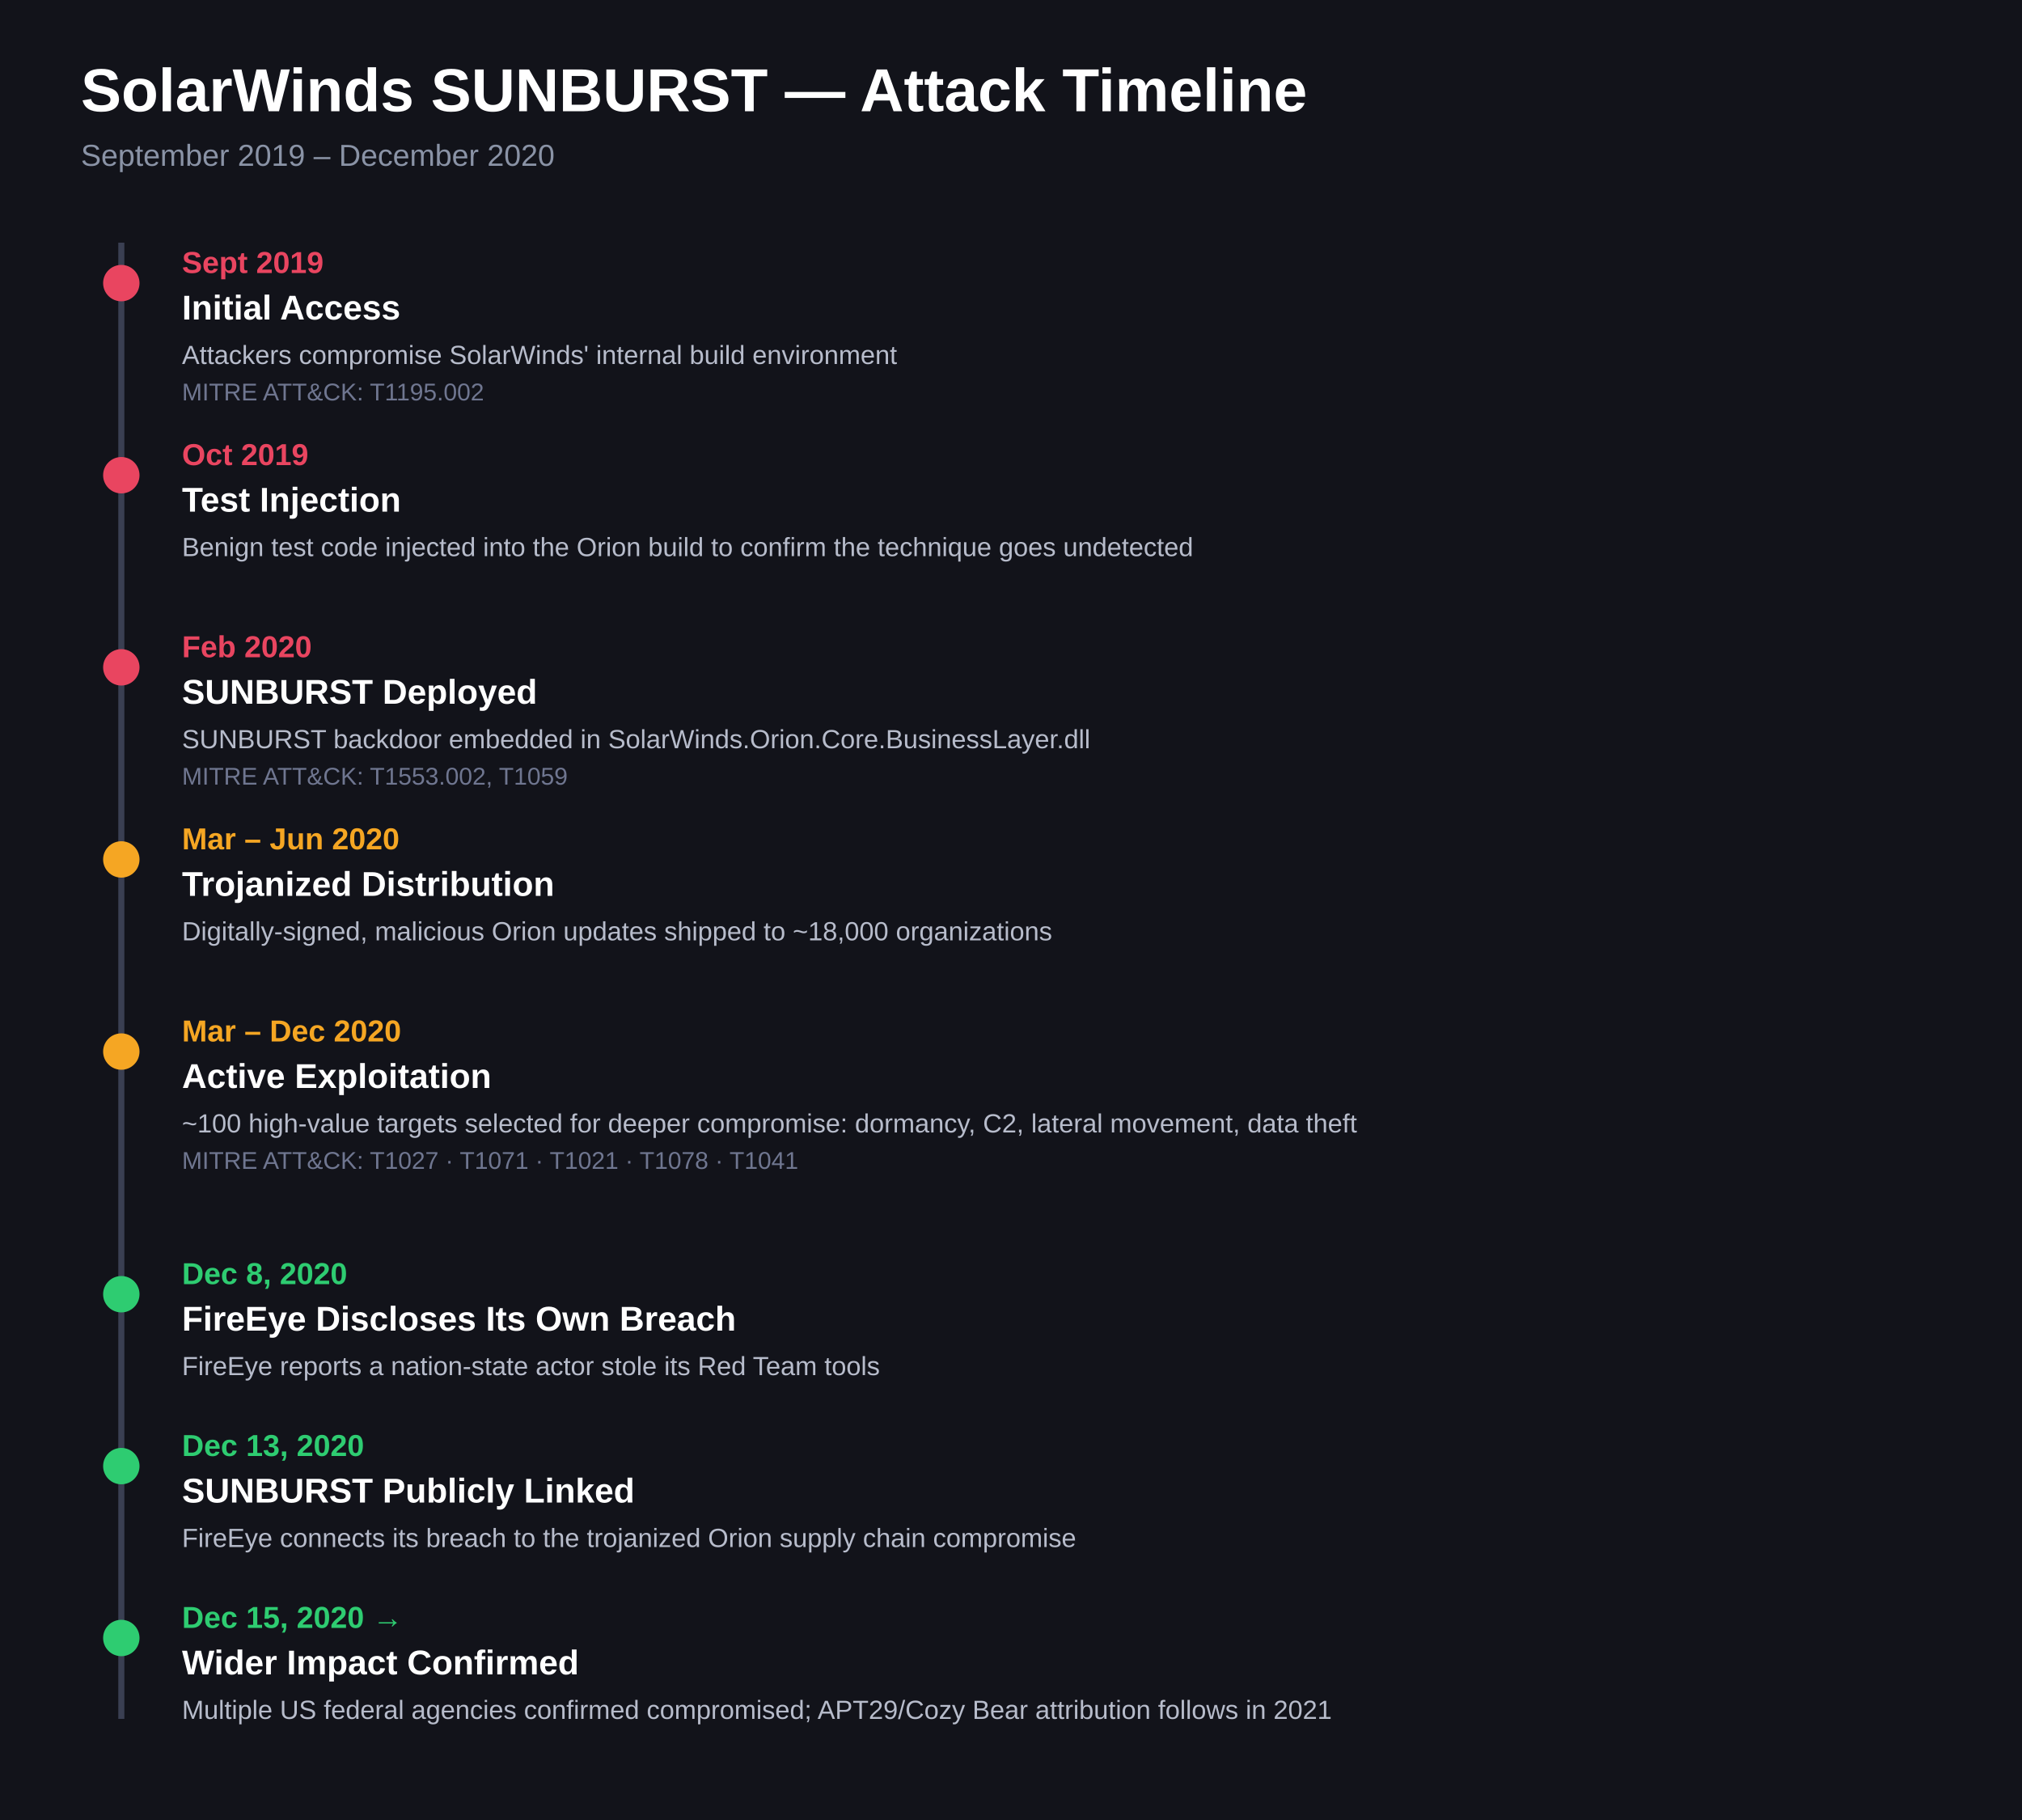
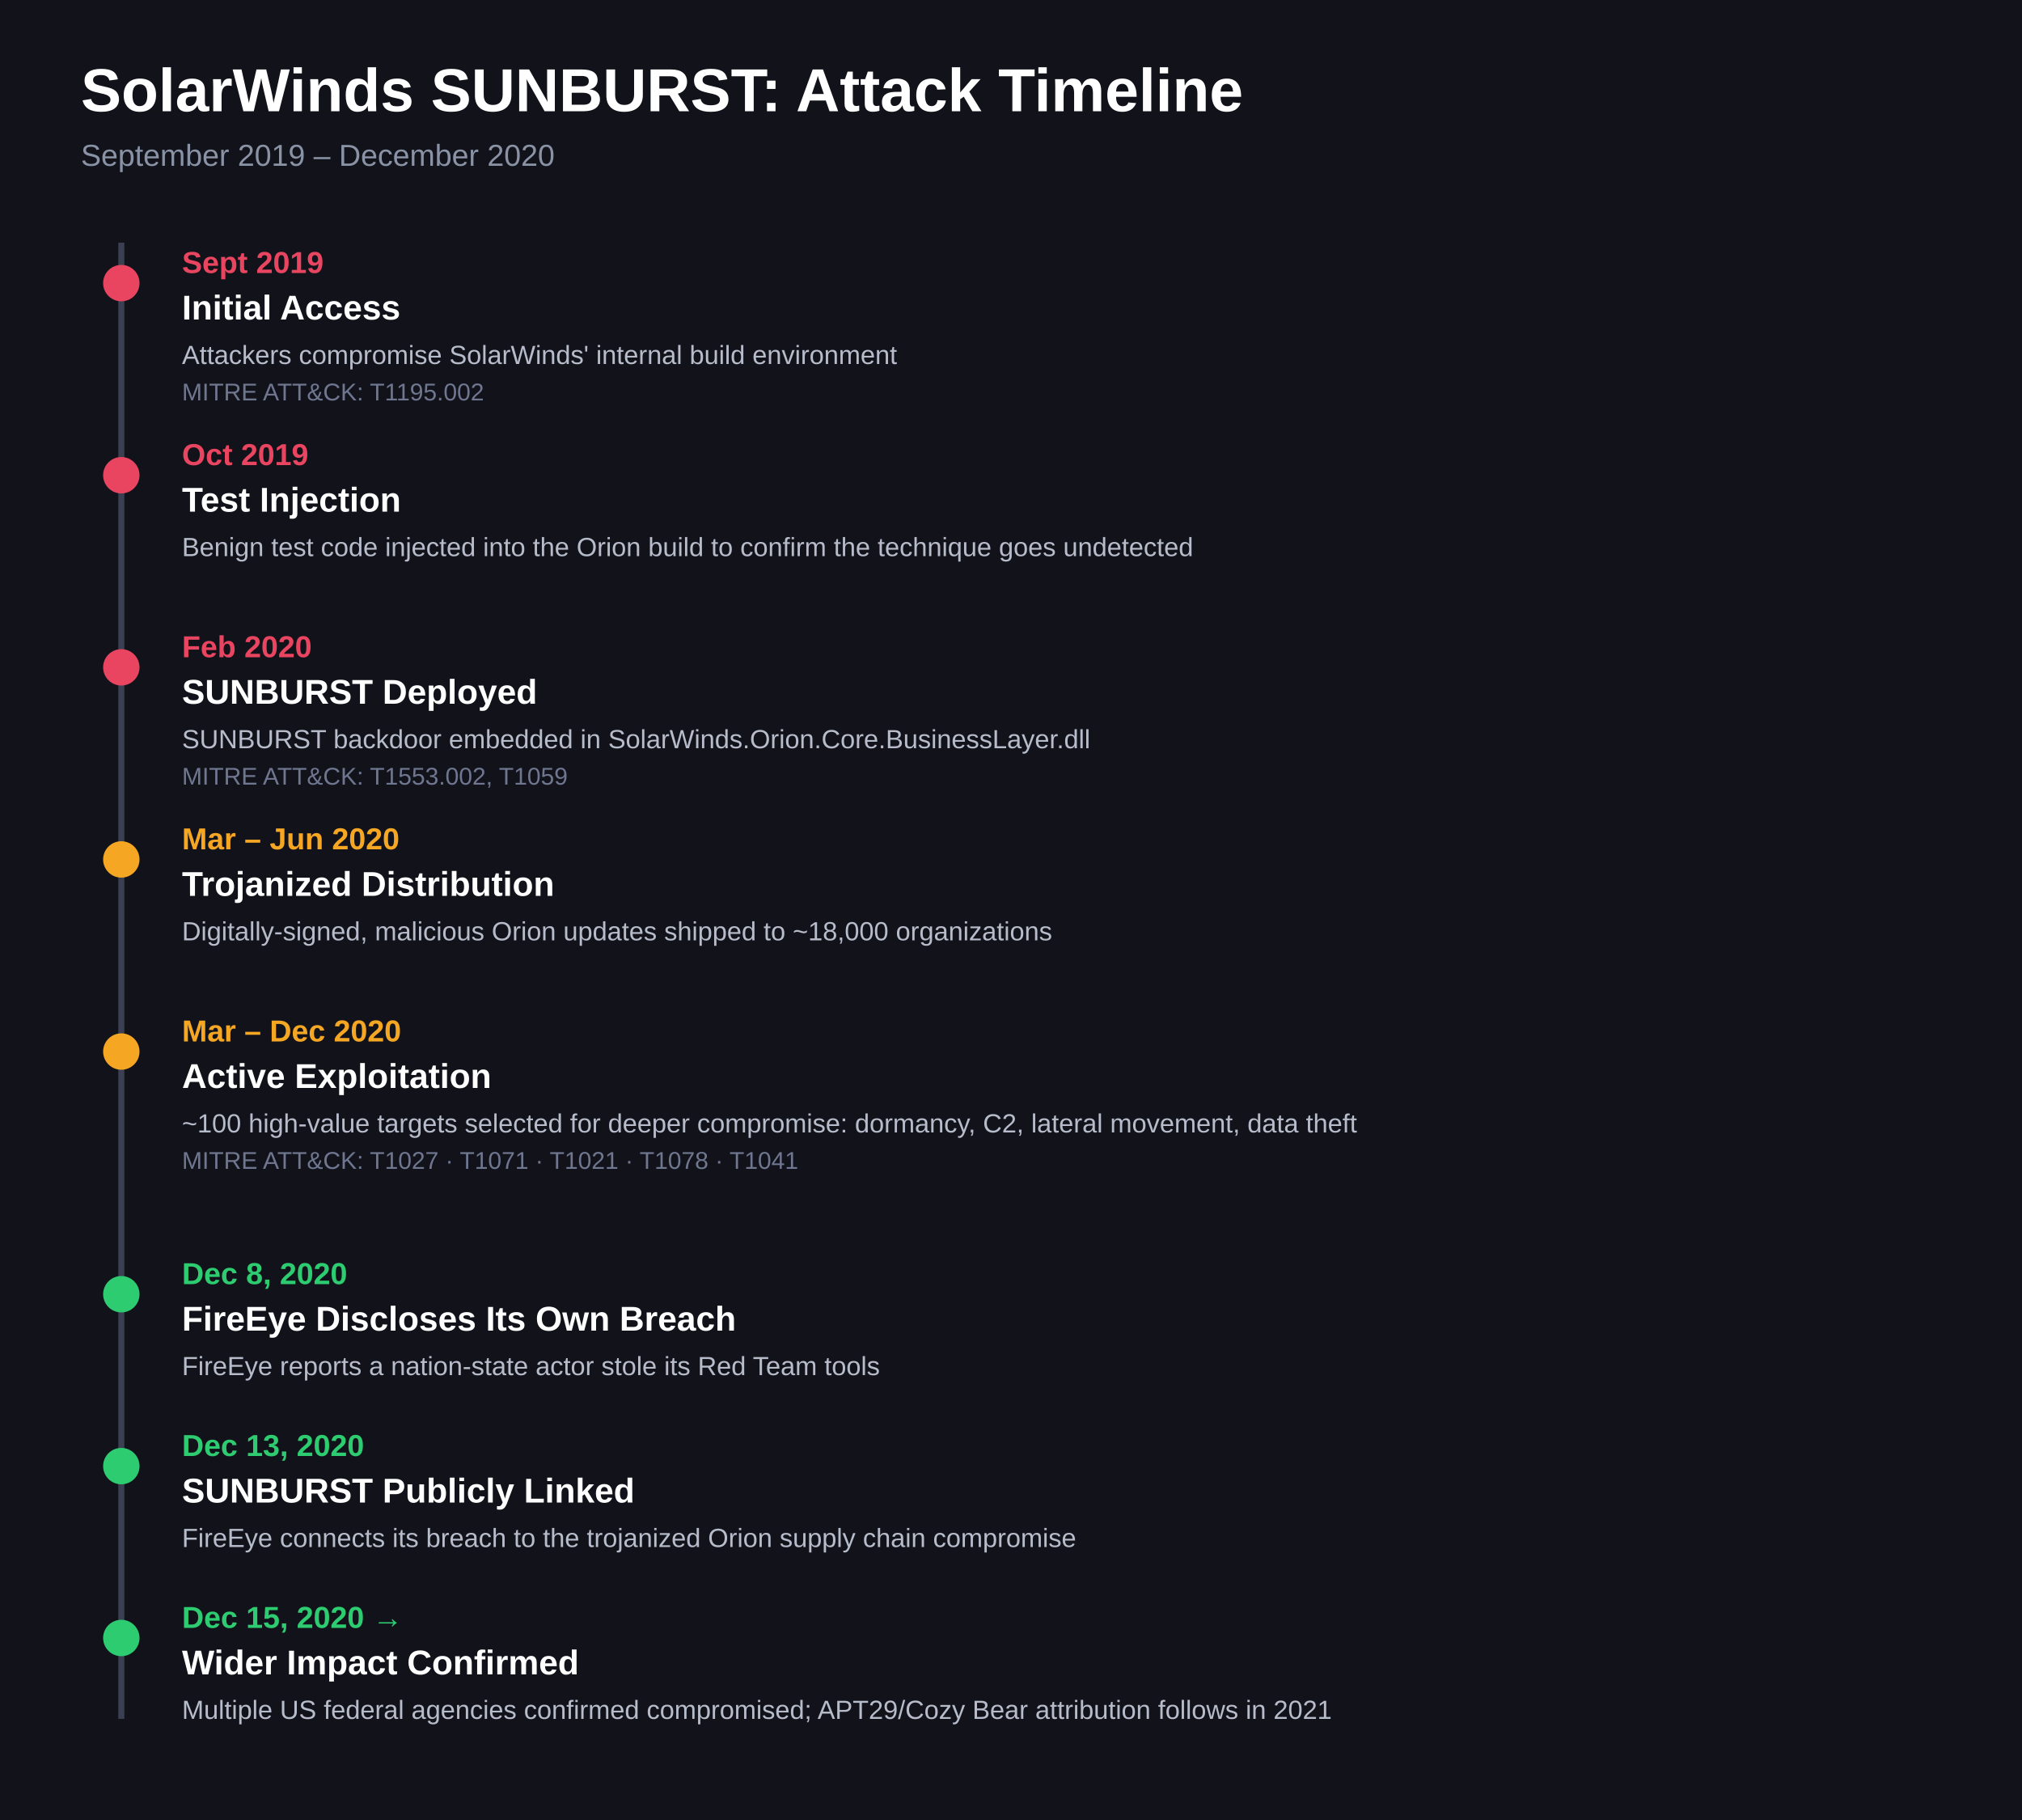
<svg xmlns="http://www.w3.org/2000/svg" viewBox="0 0 1000 900" font-family="Segoe UI, Arial, sans-serif">
  <rect width="1000" height="900" fill="#12131a" />
-   <text x="40" y="55" fill="#ffffff" font-size="30" font-weight="700">SolarWinds SUNBURST — Attack Timeline</text>
+   <text x="40" y="55" fill="#ffffff" font-size="30" font-weight="700">SolarWinds SUNBURST: Attack Timeline</text>
  <text x="40" y="82" fill="#8a93a6" font-size="15">September 2019 – December 2020</text>
  <line x1="60" y1="120" x2="60" y2="850" stroke="#3a3f52" stroke-width="3" />
  <g>
    <circle cx="60" cy="140" r="9" fill="#e94560" />
    <text x="90" y="135" fill="#e94560" font-size="15" font-weight="700">Sept 2019</text>
    <text x="90" y="158" fill="#ffffff" font-size="17" font-weight="600">Initial Access</text>
    <text x="90" y="180" fill="#b7bccb" font-size="13">Attackers compromise SolarWinds' internal build environment</text>
    <text x="90" y="198" fill="#6f7690" font-size="12">MITRE ATT&amp;CK: T1195.002</text>
  </g>
  <g>
    <circle cx="60" cy="235" r="9" fill="#e94560" />
    <text x="90" y="230" fill="#e94560" font-size="15" font-weight="700">Oct 2019</text>
    <text x="90" y="253" fill="#ffffff" font-size="17" font-weight="600">Test Injection</text>
    <text x="90" y="275" fill="#b7bccb" font-size="13">Benign test code injected into the Orion build to confirm the technique goes undetected</text>
  </g>
  <g>
    <circle cx="60" cy="330" r="9" fill="#e94560" />
    <text x="90" y="325" fill="#e94560" font-size="15" font-weight="700">Feb 2020</text>
    <text x="90" y="348" fill="#ffffff" font-size="17" font-weight="600">SUNBURST Deployed</text>
    <text x="90" y="370" fill="#b7bccb" font-size="13">SUNBURST backdoor embedded in SolarWinds.Orion.Core.BusinessLayer.dll</text>
    <text x="90" y="388" fill="#6f7690" font-size="12">MITRE ATT&amp;CK: T1553.002, T1059</text>
  </g>
  <g>
    <circle cx="60" cy="425" r="9" fill="#f5a623" />
    <text x="90" y="420" fill="#f5a623" font-size="15" font-weight="700">Mar – Jun 2020</text>
    <text x="90" y="443" fill="#ffffff" font-size="17" font-weight="600">Trojanized Distribution</text>
    <text x="90" y="465" fill="#b7bccb" font-size="13">Digitally-signed, malicious Orion updates shipped to ~18,000 organizations</text>
  </g>
  <g>
    <circle cx="60" cy="520" r="9" fill="#f5a623" />
    <text x="90" y="515" fill="#f5a623" font-size="15" font-weight="700">Mar – Dec 2020</text>
    <text x="90" y="538" fill="#ffffff" font-size="17" font-weight="600">Active Exploitation</text>
    <text x="90" y="560" fill="#b7bccb" font-size="13">~100 high-value targets selected for deeper compromise: dormancy, C2, lateral movement, data theft</text>
    <text x="90" y="578" fill="#6f7690" font-size="12">MITRE ATT&amp;CK: T1027 · T1071 · T1021 · T1078 · T1041</text>
  </g>
  <g>
    <circle cx="60" cy="640" r="9" fill="#2ecc71" />
    <text x="90" y="635" fill="#2ecc71" font-size="15" font-weight="700">Dec 8, 2020</text>
    <text x="90" y="658" fill="#ffffff" font-size="17" font-weight="600">FireEye Discloses Its Own Breach</text>
    <text x="90" y="680" fill="#b7bccb" font-size="13">FireEye reports a nation-state actor stole its Red Team tools</text>
  </g>
  <g>
    <circle cx="60" cy="725" r="9" fill="#2ecc71" />
    <text x="90" y="720" fill="#2ecc71" font-size="15" font-weight="700">Dec 13, 2020</text>
    <text x="90" y="743" fill="#ffffff" font-size="17" font-weight="600">SUNBURST Publicly Linked</text>
    <text x="90" y="765" fill="#b7bccb" font-size="13">FireEye connects its breach to the trojanized Orion supply chain compromise</text>
  </g>
  <g>
    <circle cx="60" cy="810" r="9" fill="#2ecc71" />
    <text x="90" y="805" fill="#2ecc71" font-size="15" font-weight="700">Dec 15, 2020 →</text>
    <text x="90" y="828" fill="#ffffff" font-size="17" font-weight="600">Wider Impact Confirmed</text>
    <text x="90" y="850" fill="#b7bccb" font-size="13">Multiple US federal agencies confirmed compromised; APT29/Cozy Bear attribution follows in 2021</text>
  </g>
</svg>
